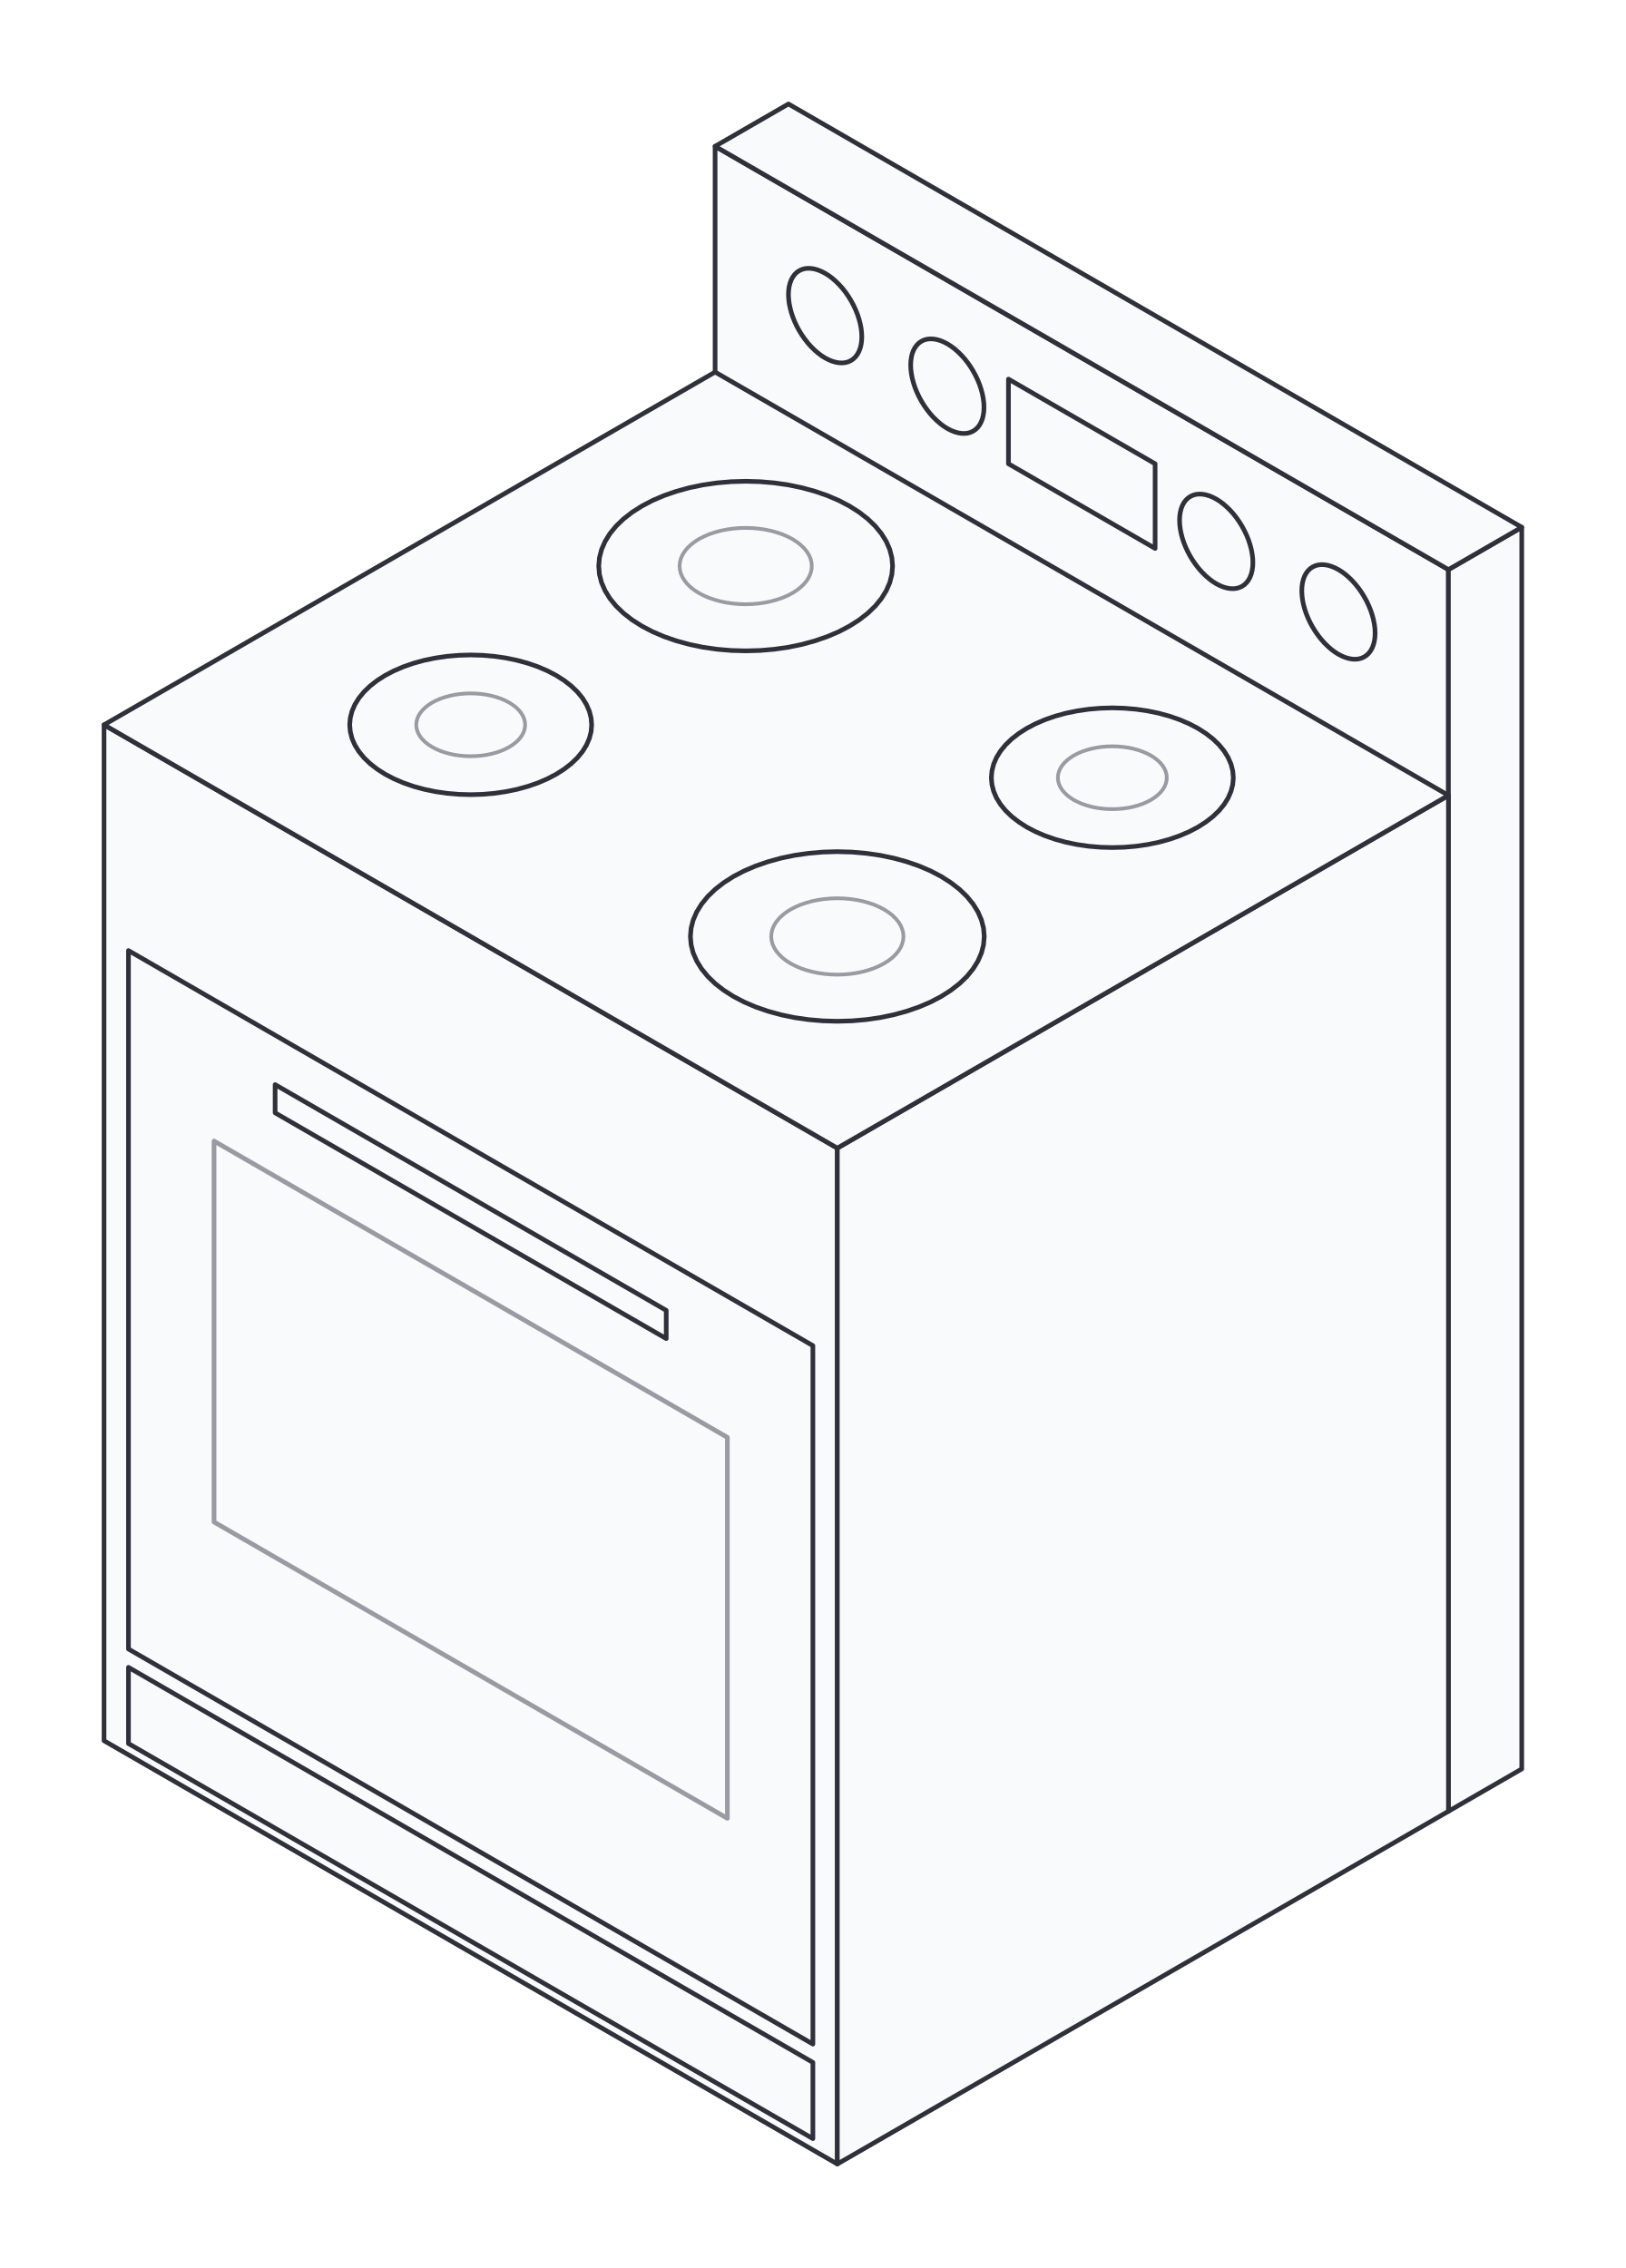
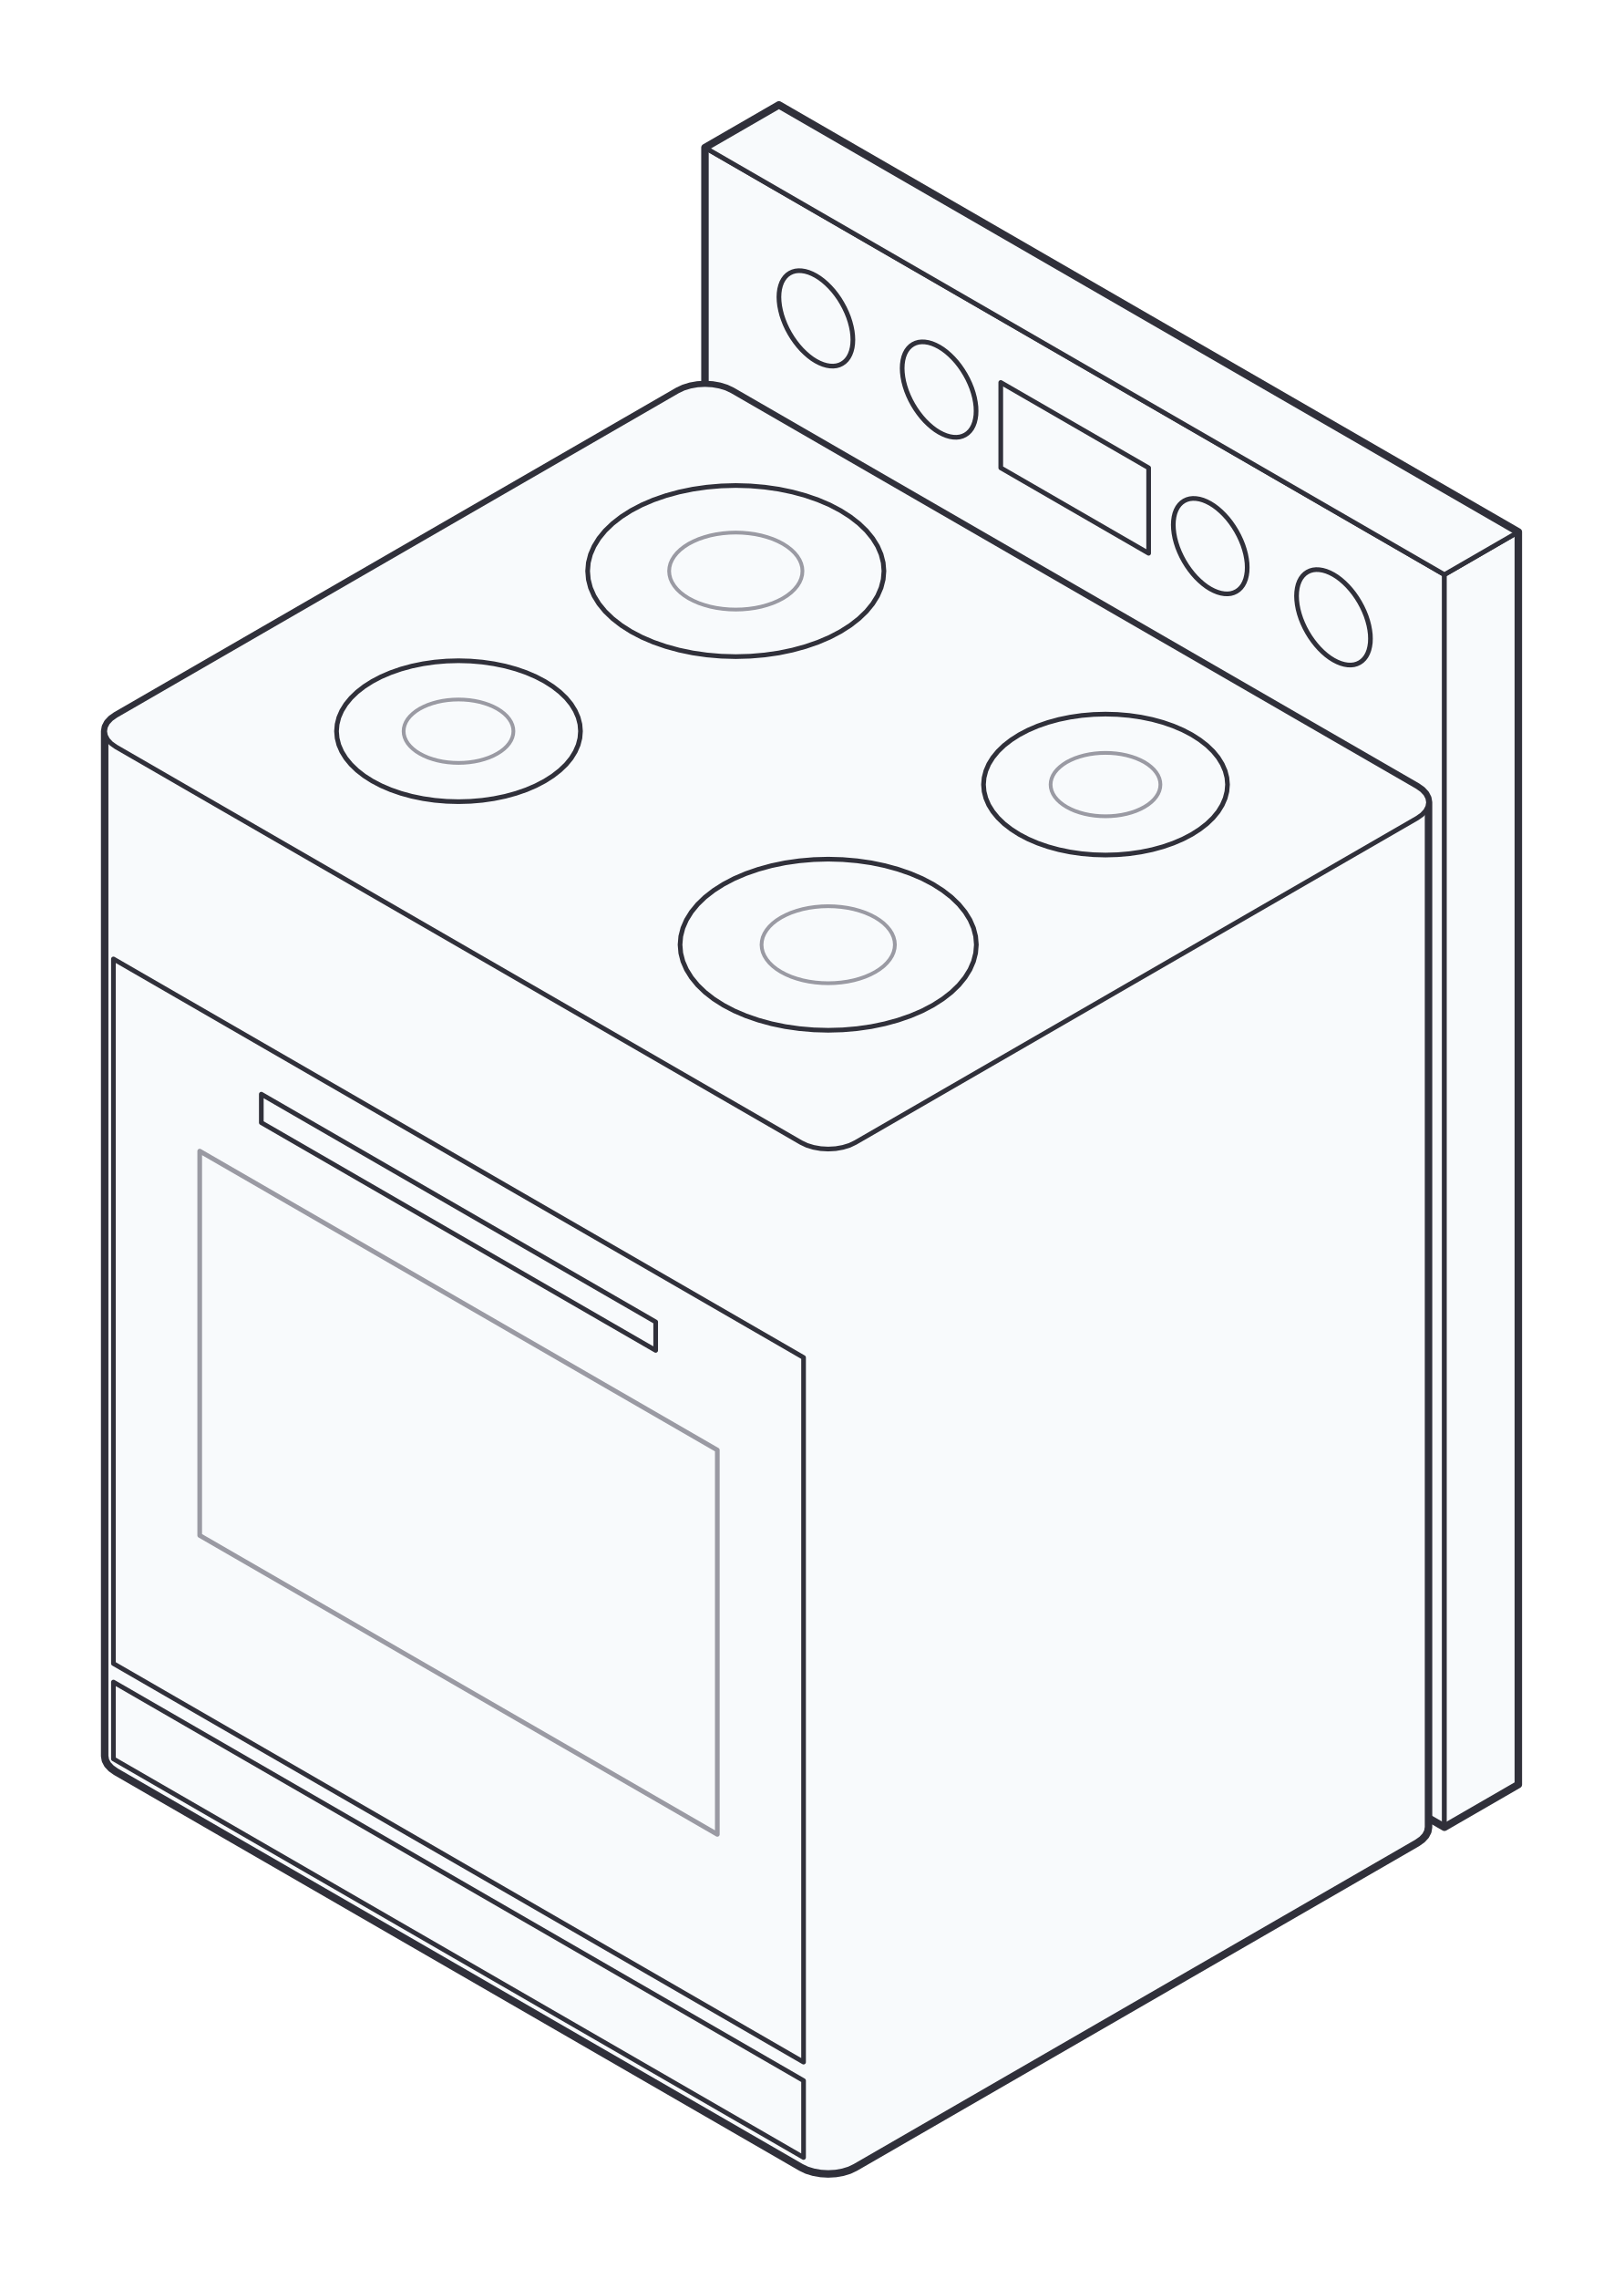
- <svg xmlns="http://www.w3.org/2000/svg" viewBox="-212.3 -362.4 437.7 610.8">
+ <svg xmlns="http://www.w3.org/2000/svg" viewBox="-208.0 -362.4 433.5 608.4">
  <polygon points="-19.75,11.40 177.71,125.40 177.71,-209.00 -19.75,-323.00" fill="#f8fafc" stroke="#30303a" stroke-width="1.25" stroke-linejoin="round" stroke-linecap="round" vector-effect="non-scaling-stroke" />
  <polygon points="197.45,114.00 177.71,125.40 177.71,-209.00 197.45,-220.40" fill="#f8fafc" stroke="#30303a" stroke-width="1.25" stroke-linejoin="round" stroke-linecap="round" vector-effect="non-scaling-stroke" />
  <polygon points="0.00,-334.40 197.45,-220.40 177.71,-209.00 -19.75,-323.00" fill="#f8fafc" stroke="#30303a" stroke-width="1.25" stroke-linejoin="round" stroke-linecap="round" vector-effect="non-scaling-stroke" />
+   <polygon points="-19.75,-323.00 0.00,-334.40 197.45,-220.40 197.45,114.00 177.71,125.40 -19.75,11.40" fill="none" stroke="#30303a" stroke-width="2.0" stroke-linejoin="round" stroke-linecap="round" vector-effect="non-scaling-stroke" />
  <polygon points="19.75,-271.70 19.70,-272.84 19.56,-274.03 19.32,-275.25 18.99,-276.50 18.58,-277.75 18.08,-278.99 17.50,-280.23 16.85,-281.43 16.14,-282.60 15.36,-283.71 14.53,-284.77 13.65,-285.75 12.74,-286.65 11.80,-287.47 10.84,-288.19 9.87,-288.80 8.90,-289.30 7.95,-289.69 7.01,-289.96 6.09,-290.11 5.22,-290.14 4.39,-290.05 3.61,-289.83 2.89,-289.49 2.24,-289.04 1.66,-288.47 1.17,-287.80 0.75,-287.03 0.43,-286.16 0.19,-285.21 0.05,-284.19 0.00,-283.10 0.05,-281.96 0.19,-280.77 0.43,-279.55 0.75,-278.30 1.17,-277.05 1.66,-275.81 2.24,-274.57 2.89,-273.37 3.61,-272.20 4.39,-271.09 5.22,-270.03 6.09,-269.05 7.01,-268.15 7.95,-267.33 8.90,-266.61 9.87,-266.00 10.84,-265.50 11.80,-265.11 12.74,-264.84 13.65,-264.69 14.53,-264.66 15.36,-264.75 16.14,-264.97 16.85,-265.31 17.50,-265.76 18.08,-266.33 18.58,-267.00 18.99,-267.77 19.32,-268.64 19.56,-269.59 19.70,-270.61" fill="none" stroke="#30303a" stroke-width="1.25" stroke-linejoin="round" stroke-linecap="round" vector-effect="non-scaling-stroke" />
  <polygon points="52.65,-252.70 52.61,-253.84 52.46,-255.03 52.23,-256.25 51.90,-257.50 51.49,-258.75 50.99,-259.99 50.41,-261.23 49.76,-262.43 49.04,-263.60 48.27,-264.71 47.44,-265.77 46.56,-266.75 45.65,-267.65 44.71,-268.47 43.75,-269.19 42.78,-269.80 41.81,-270.30 40.86,-270.69 39.92,-270.96 39.00,-271.11 38.13,-271.14 37.30,-271.05 36.52,-270.83 35.80,-270.49 35.15,-270.04 34.57,-269.47 34.07,-268.80 33.66,-268.03 33.33,-267.16 33.10,-266.21 32.96,-265.19 32.91,-264.10 32.96,-262.96 33.10,-261.77 33.33,-260.55 33.66,-259.30 34.07,-258.05 34.57,-256.81 35.15,-255.57 35.80,-254.37 36.52,-253.20 37.30,-252.09 38.13,-251.03 39.00,-250.05 39.92,-249.15 40.86,-248.33 41.81,-247.61 42.78,-247.00 43.75,-246.50 44.71,-246.11 45.65,-245.84 46.56,-245.69 47.44,-245.66 48.27,-245.75 49.04,-245.97 49.76,-246.31 50.41,-246.76 50.99,-247.33 51.49,-248.00 51.90,-248.77 52.23,-249.64 52.46,-250.59 52.61,-251.61" fill="none" stroke="#30303a" stroke-width="1.25" stroke-linejoin="round" stroke-linecap="round" vector-effect="non-scaling-stroke" />
  <polygon points="125.05,-210.90 125.01,-212.04 124.86,-213.23 124.63,-214.45 124.30,-215.70 123.89,-216.95 123.39,-218.19 122.81,-219.43 122.16,-220.63 121.44,-221.80 120.67,-222.91 119.84,-223.97 118.96,-224.95 118.05,-225.85 117.11,-226.67 116.15,-227.39 115.18,-228.00 114.21,-228.50 113.26,-228.89 112.32,-229.16 111.40,-229.31 110.53,-229.34 109.70,-229.25 108.92,-229.03 108.20,-228.69 107.55,-228.24 106.97,-227.67 106.47,-227.00 106.06,-226.23 105.73,-225.36 105.50,-224.41 105.36,-223.39 105.31,-222.30 105.36,-221.16 105.50,-219.97 105.73,-218.75 106.06,-217.50 106.47,-216.25 106.97,-215.01 107.55,-213.77 108.20,-212.57 108.92,-211.40 109.70,-210.29 110.53,-209.23 111.40,-208.25 112.32,-207.35 113.26,-206.53 114.21,-205.81 115.18,-205.20 116.15,-204.70 117.11,-204.31 118.05,-204.04 118.96,-203.89 119.84,-203.86 120.67,-203.95 121.44,-204.17 122.16,-204.51 122.81,-204.96 123.39,-205.53 123.89,-206.20 124.30,-206.97 124.63,-207.84 124.86,-208.79 125.01,-209.81" fill="none" stroke="#30303a" stroke-width="1.25" stroke-linejoin="round" stroke-linecap="round" vector-effect="non-scaling-stroke" />
  <polygon points="157.96,-191.90 157.92,-193.04 157.77,-194.23 157.54,-195.45 157.21,-196.70 156.80,-197.95 156.30,-199.19 155.72,-200.43 155.07,-201.63 154.35,-202.80 153.58,-203.91 152.74,-204.97 151.87,-205.95 150.96,-206.85 150.02,-207.67 149.06,-208.39 148.09,-209.00 147.12,-209.50 146.16,-209.89 145.22,-210.16 144.31,-210.31 143.44,-210.34 142.61,-210.25 141.83,-210.03 141.11,-209.69 140.46,-209.24 139.88,-208.67 139.38,-208.00 138.97,-207.23 138.64,-206.36 138.41,-205.41 138.27,-204.39 138.22,-203.30 138.27,-202.16 138.41,-200.97 138.64,-199.75 138.97,-198.50 139.38,-197.25 139.88,-196.01 140.46,-194.77 141.11,-193.57 141.83,-192.40 142.61,-191.29 143.44,-190.23 144.31,-189.25 145.22,-188.35 146.16,-187.53 147.12,-186.81 148.09,-186.20 149.06,-185.70 150.02,-185.31 150.96,-185.04 151.87,-184.89 152.74,-184.86 153.58,-184.95 154.35,-185.17 155.07,-185.51 155.72,-185.96 156.30,-186.53 156.80,-187.20 157.21,-187.97 157.54,-188.84 157.77,-189.79 157.92,-190.81" fill="none" stroke="#30303a" stroke-width="1.25" stroke-linejoin="round" stroke-linecap="round" vector-effect="non-scaling-stroke" />
  <polygon points="59.24,-237.50 98.73,-214.70 98.73,-237.50 59.24,-260.30" fill="none" stroke="#30303a" stroke-width="1.25" stroke-linejoin="round" stroke-linecap="round" vector-effect="non-scaling-stroke" />
-   <polygon points="-184.29,106.40 13.16,220.40 13.16,-53.20 -184.29,-167.20" fill="#f8fafc" stroke="#30303a" stroke-width="1.25" stroke-linejoin="round" stroke-linecap="round" vector-effect="non-scaling-stroke" />
-   <polygon points="177.71,125.40 13.16,220.40 13.16,-53.20 177.71,-148.20" fill="#f8fafc" stroke="#30303a" stroke-width="1.25" stroke-linejoin="round" stroke-linecap="round" vector-effect="non-scaling-stroke" />
-   <polygon points="-19.75,-262.20 177.71,-148.20 13.16,-53.20 -184.29,-167.20" fill="#f8fafc" stroke="#30303a" stroke-width="1.25" stroke-linejoin="round" stroke-linecap="round" vector-effect="non-scaling-stroke" />
+   <polygon points="-180.05,-167.20 -179.85,-168.35 -179.27,-169.46 -178.32,-170.48 -177.05,-171.38 -26.98,-258.02 -25.43,-258.75 -23.66,-259.30 -21.74,-259.64 -19.75,-259.75 -17.75,-259.64 -15.83,-259.30 -14.06,-258.75 -12.51,-258.02 170.47,-152.38 171.74,-151.48 172.69,-150.46 173.27,-149.35 173.47,-148.20 173.47,125.40 173.27,126.55 172.69,127.66 171.74,128.68 170.47,129.58 20.40,216.22 18.85,216.96 17.08,217.50 15.16,217.84 13.16,217.95 11.17,217.84 9.24,217.50 7.47,216.96 5.92,216.22 -177.05,110.58 -178.32,109.68 -179.27,108.66 -179.85,107.55 -180.05,106.40" fill="#f8fafc" stroke="#30303a" stroke-width="2.0" stroke-linejoin="round" stroke-linecap="round" vector-effect="non-scaling-stroke" />
+   <polygon points="170.47,-152.38 171.74,-151.48 172.69,-150.46 173.27,-149.35 173.47,-148.20 173.27,-147.05 172.69,-145.94 171.74,-144.92 170.47,-144.02 20.40,-57.38 18.85,-56.64 17.08,-56.10 15.16,-55.76 13.16,-55.65 11.17,-55.76 9.25,-56.10 7.48,-56.64 5.92,-57.38 -177.05,-163.02 -178.32,-163.92 -179.27,-164.94 -179.85,-166.05 -180.05,-167.20 -179.85,-168.35 -179.27,-169.46 -178.32,-170.48 -177.05,-171.38 -26.99,-258.02 -25.43,-258.76 -23.66,-259.30 -21.74,-259.64 -19.75,-259.75 -17.75,-259.64 -15.83,-259.30 -14.06,-258.76 -12.51,-258.02" fill="#f8fafc" stroke="#30303a" stroke-width="1.25" stroke-linejoin="round" stroke-linecap="round" vector-effect="non-scaling-stroke" />
  <polygon points="-177.71,81.70 6.58,188.10 6.58,-0.00 -177.71,-106.40" fill="none" stroke="#30303a" stroke-width="1.25" stroke-linejoin="round" stroke-linecap="round" vector-effect="non-scaling-stroke" />
  <polygon points="-154.67,47.50 -16.45,127.30 -16.45,24.70 -154.67,-55.10" fill="none" stroke="#9a9aa3" stroke-width="1.25" stroke-linejoin="round" stroke-linecap="round" vector-effect="non-scaling-stroke" />
  <polygon points="-138.22,-62.70 -32.91,-1.90 -32.91,-9.50 -138.22,-70.30" fill="none" stroke="#30303a" stroke-width="1.25" stroke-linejoin="round" stroke-linecap="round" vector-effect="non-scaling-stroke" />
  <polygon points="-177.71,107.16 6.58,213.56 6.58,193.04 -177.71,86.64" fill="none" stroke="#30303a" stroke-width="1.25" stroke-linejoin="round" stroke-linecap="round" vector-effect="non-scaling-stroke" />
  <polygon points="16.45,-193.80 13.58,-192.29 10.46,-190.96 7.13,-189.81 3.62,-188.85 -0.03,-188.09 -3.80,-187.55 -7.64,-187.22 -11.52,-187.11 -15.40,-187.22 -19.24,-187.55 -23.00,-188.09 -26.66,-188.85 -30.17,-189.81 -33.50,-190.96 -36.61,-192.29 -39.49,-193.80 -42.10,-195.46 -44.41,-197.26 -46.41,-199.18 -48.07,-201.21 -49.37,-203.32 -50.32,-205.49 -50.89,-207.71 -51.08,-209.95 -50.89,-212.19 -50.32,-214.41 -49.37,-216.58 -48.07,-218.69 -46.41,-220.72 -44.41,-222.64 -42.10,-224.44 -39.49,-226.10 -36.61,-227.61 -33.50,-228.94 -30.17,-230.09 -26.66,-231.05 -23.00,-231.81 -19.24,-232.35 -15.40,-232.68 -11.52,-232.79 -7.64,-232.68 -3.80,-232.35 -0.03,-231.81 3.62,-231.05 7.13,-230.09 10.46,-228.94 13.58,-227.61 16.45,-226.10 19.06,-224.44 21.37,-222.64 23.37,-220.72 25.03,-218.69 26.34,-216.58 27.28,-214.41 27.85,-212.19 28.04,-209.95 27.85,-207.71 27.28,-205.49 26.34,-203.32 25.03,-201.21 23.37,-199.18 21.37,-197.26 19.06,-195.46" fill="none" stroke="#30303a" stroke-width="1.25" stroke-linejoin="round" stroke-linecap="round" vector-effect="non-scaling-stroke" />
  <polygon points="1.07,-202.68 -0.22,-202.01 -1.63,-201.40 -3.13,-200.89 -4.71,-200.45 -6.35,-200.11 -8.05,-199.87 -9.77,-199.72 -11.52,-199.67 -13.26,-199.72 -14.99,-199.87 -16.69,-200.11 -18.33,-200.45 -19.91,-200.89 -21.41,-201.40 -22.81,-202.01 -24.11,-202.68 -25.28,-203.43 -26.32,-204.24 -27.22,-205.11 -27.96,-206.02 -28.55,-206.97 -28.98,-207.94 -29.23,-208.94 -29.32,-209.95 -29.23,-210.96 -28.98,-211.96 -28.55,-212.93 -27.96,-213.88 -27.22,-214.79 -26.32,-215.66 -25.28,-216.47 -24.11,-217.22 -22.81,-217.89 -21.41,-218.50 -19.91,-219.01 -18.33,-219.45 -16.69,-219.79 -14.99,-220.03 -13.26,-220.18 -11.52,-220.23 -9.77,-220.18 -8.05,-220.03 -6.35,-219.79 -4.71,-219.45 -3.13,-219.01 -1.63,-218.50 -0.22,-217.89 1.07,-217.22 2.24,-216.47 3.28,-215.66 4.18,-214.79 4.93,-213.88 5.52,-212.93 5.94,-211.96 6.20,-210.96 6.28,-209.95 6.20,-208.94 5.94,-207.94 5.52,-206.97 4.93,-206.02 4.18,-205.11 3.28,-204.24 2.24,-203.43" fill="none" stroke="#9a9aa3" stroke-width="1" stroke-linejoin="round" stroke-linecap="round" vector-effect="non-scaling-stroke" />
  <polygon points="110.25,-139.65 107.88,-138.41 105.31,-137.31 102.57,-136.36 99.68,-135.57 96.67,-134.95 93.56,-134.50 90.40,-134.23 87.21,-134.14 84.02,-134.23 80.85,-134.50 77.75,-134.95 74.74,-135.57 71.85,-136.36 69.11,-137.31 66.54,-138.41 64.17,-139.65 62.03,-141.02 60.12,-142.50 58.48,-144.08 57.11,-145.75 56.03,-147.49 55.26,-149.28 54.79,-151.11 54.63,-152.95 54.79,-154.79 55.26,-156.62 56.03,-158.41 57.11,-160.15 58.48,-161.82 60.12,-163.40 62.03,-164.88 64.17,-166.25 66.54,-167.49 69.11,-168.59 71.85,-169.54 74.74,-170.33 77.75,-170.95 80.85,-171.40 84.02,-171.67 87.21,-171.76 90.40,-171.67 93.56,-171.40 96.67,-170.95 99.68,-170.33 102.57,-169.54 105.31,-168.59 107.88,-167.49 110.25,-166.25 112.39,-164.88 114.30,-163.40 115.94,-161.82 117.31,-160.15 118.38,-158.41 119.16,-156.62 119.63,-154.79 119.79,-152.95 119.63,-151.11 119.16,-149.28 118.38,-147.49 117.31,-145.75 115.94,-144.08 114.30,-142.50 112.39,-141.02" fill="none" stroke="#30303a" stroke-width="1.25" stroke-linejoin="round" stroke-linecap="round" vector-effect="non-scaling-stroke" />
  <polygon points="97.58,-146.97 96.51,-146.41 95.35,-145.91 94.12,-145.49 92.82,-145.13 91.46,-144.85 90.07,-144.65 88.65,-144.53 87.21,-144.49 85.77,-144.53 84.35,-144.65 82.95,-144.85 81.60,-145.13 80.30,-145.49 79.06,-145.91 77.91,-146.41 76.84,-146.97 75.88,-147.58 75.02,-148.25 74.28,-148.96 73.66,-149.71 73.18,-150.49 72.83,-151.30 72.62,-152.12 72.55,-152.95 72.62,-153.78 72.83,-154.60 73.18,-155.41 73.66,-156.19 74.28,-156.94 75.02,-157.65 75.88,-158.32 76.84,-158.94 77.91,-159.49 79.06,-159.99 80.30,-160.41 81.60,-160.77 82.95,-161.05 84.35,-161.25 85.77,-161.37 87.21,-161.41 88.65,-161.37 90.07,-161.25 91.46,-161.05 92.82,-160.77 94.12,-160.41 95.35,-159.99 96.51,-159.49 97.58,-158.94 98.54,-158.32 99.40,-157.65 100.14,-156.94 100.75,-156.19 101.24,-155.41 101.59,-154.60 101.80,-153.78 101.87,-152.95 101.80,-152.12 101.59,-151.30 101.24,-150.49 100.75,-149.71 100.14,-148.96 99.40,-148.25 98.54,-147.58" fill="none" stroke="#9a9aa3" stroke-width="1" stroke-linejoin="round" stroke-linecap="round" vector-effect="non-scaling-stroke" />
  <polygon points="-62.53,-153.90 -64.90,-152.66 -67.46,-151.56 -70.21,-150.61 -73.10,-149.82 -76.11,-149.20 -79.21,-148.75 -82.37,-148.48 -85.56,-148.39 -88.76,-148.48 -91.92,-148.75 -95.02,-149.20 -98.03,-149.82 -100.92,-150.61 -103.66,-151.56 -106.23,-152.66 -108.60,-153.90 -110.75,-155.27 -112.65,-156.75 -114.29,-158.33 -115.66,-160.00 -116.74,-161.74 -117.52,-163.53 -117.98,-165.36 -118.14,-167.20 -117.98,-169.04 -117.52,-170.87 -116.74,-172.66 -115.66,-174.40 -114.29,-176.07 -112.65,-177.65 -110.75,-179.13 -108.60,-180.50 -106.23,-181.74 -103.66,-182.84 -100.92,-183.79 -98.03,-184.58 -95.02,-185.20 -91.92,-185.65 -88.76,-185.92 -85.56,-186.01 -82.37,-185.92 -79.21,-185.65 -76.11,-185.20 -73.10,-184.58 -70.21,-183.79 -67.46,-182.84 -64.90,-181.74 -62.53,-180.50 -60.38,-179.13 -58.48,-177.65 -56.83,-176.07 -55.46,-174.40 -54.39,-172.66 -53.61,-170.87 -53.14,-169.04 -52.99,-167.20 -53.14,-165.36 -53.61,-163.53 -54.39,-161.74 -55.46,-160.00 -56.83,-158.33 -58.48,-156.75 -60.38,-155.27" fill="none" stroke="#30303a" stroke-width="1.25" stroke-linejoin="round" stroke-linecap="round" vector-effect="non-scaling-stroke" />
  <polygon points="-75.20,-161.22 -76.26,-160.66 -77.42,-160.16 -78.65,-159.74 -79.95,-159.38 -81.31,-159.10 -82.70,-158.90 -84.13,-158.78 -85.56,-158.74 -87.00,-158.78 -88.42,-158.90 -89.82,-159.10 -91.17,-159.38 -92.47,-159.74 -93.71,-160.16 -94.86,-160.66 -95.93,-161.22 -96.90,-161.83 -97.75,-162.50 -98.49,-163.21 -99.11,-163.96 -99.59,-164.74 -99.94,-165.55 -100.15,-166.37 -100.22,-167.20 -100.15,-168.03 -99.94,-168.85 -99.59,-169.66 -99.11,-170.44 -98.49,-171.19 -97.75,-171.90 -96.90,-172.57 -95.93,-173.19 -94.86,-173.74 -93.71,-174.24 -92.47,-174.66 -91.17,-175.02 -89.82,-175.30 -88.42,-175.50 -87.00,-175.62 -85.56,-175.66 -84.13,-175.62 -82.70,-175.50 -81.31,-175.30 -79.95,-175.02 -78.65,-174.66 -77.42,-174.24 -76.26,-173.74 -75.20,-173.19 -74.23,-172.57 -73.37,-171.90 -72.63,-171.19 -72.02,-170.44 -71.53,-169.66 -71.18,-168.85 -70.97,-168.03 -70.90,-167.20 -70.97,-166.37 -71.18,-165.55 -71.53,-164.74 -72.02,-163.96 -72.63,-163.21 -73.37,-162.50 -74.23,-161.83" fill="none" stroke="#9a9aa3" stroke-width="1" stroke-linejoin="round" stroke-linecap="round" vector-effect="non-scaling-stroke" />
  <polygon points="41.14,-94.05 38.26,-92.54 35.14,-91.21 31.81,-90.06 28.30,-89.10 24.65,-88.34 20.88,-87.80 17.04,-87.47 13.16,-87.36 9.29,-87.47 5.45,-87.80 1.68,-88.34 -1.98,-89.10 -5.48,-90.06 -8.81,-91.21 -11.93,-92.54 -14.81,-94.05 -17.42,-95.71 -19.73,-97.51 -21.72,-99.43 -23.38,-101.46 -24.69,-103.57 -25.64,-105.74 -26.21,-107.96 -26.40,-110.20 -26.21,-112.44 -25.64,-114.66 -24.69,-116.83 -23.38,-118.94 -21.72,-120.97 -19.73,-122.89 -17.42,-124.69 -14.81,-126.35 -11.93,-127.86 -8.81,-129.19 -5.48,-130.34 -1.98,-131.30 1.68,-132.06 5.45,-132.60 9.29,-132.93 13.16,-133.04 17.04,-132.93 20.88,-132.60 24.65,-132.06 28.30,-131.30 31.81,-130.34 35.14,-129.19 38.26,-127.86 41.14,-126.35 43.74,-124.69 46.06,-122.89 48.05,-120.97 49.71,-118.94 51.02,-116.83 51.96,-114.66 52.53,-112.44 52.72,-110.20 52.53,-107.96 51.96,-105.74 51.02,-103.57 49.71,-101.46 48.05,-99.43 46.06,-97.51 43.74,-95.71" fill="none" stroke="#30303a" stroke-width="1.25" stroke-linejoin="round" stroke-linecap="round" vector-effect="non-scaling-stroke" />
  <polygon points="25.75,-102.93 24.46,-102.26 23.05,-101.65 21.56,-101.14 19.98,-100.70 18.33,-100.36 16.64,-100.12 14.91,-99.97 13.16,-99.92 11.42,-99.97 9.69,-100.12 8.00,-100.36 6.35,-100.70 4.77,-101.14 3.27,-101.65 1.87,-102.26 0.58,-102.93 -0.60,-103.68 -1.64,-104.49 -2.54,-105.36 -3.28,-106.27 -3.87,-107.22 -4.30,-108.19 -4.55,-109.19 -4.64,-110.20 -4.55,-111.21 -4.30,-112.21 -3.87,-113.18 -3.28,-114.13 -2.54,-115.04 -1.64,-115.91 -0.60,-116.72 0.58,-117.47 1.87,-118.14 3.27,-118.75 4.77,-119.26 6.35,-119.70 8.00,-120.04 9.69,-120.28 11.42,-120.43 13.16,-120.48 14.91,-120.43 16.64,-120.28 18.33,-120.04 19.98,-119.70 21.56,-119.26 23.05,-118.75 24.46,-118.14 25.75,-117.47 26.92,-116.72 27.97,-115.91 28.86,-115.04 29.61,-114.13 30.20,-113.18 30.62,-112.21 30.88,-111.21 30.97,-110.20 30.88,-109.19 30.62,-108.19 30.20,-107.22 29.61,-106.27 28.86,-105.36 27.97,-104.49 26.92,-103.68" fill="none" stroke="#9a9aa3" stroke-width="1" stroke-linejoin="round" stroke-linecap="round" vector-effect="non-scaling-stroke" />
</svg>
